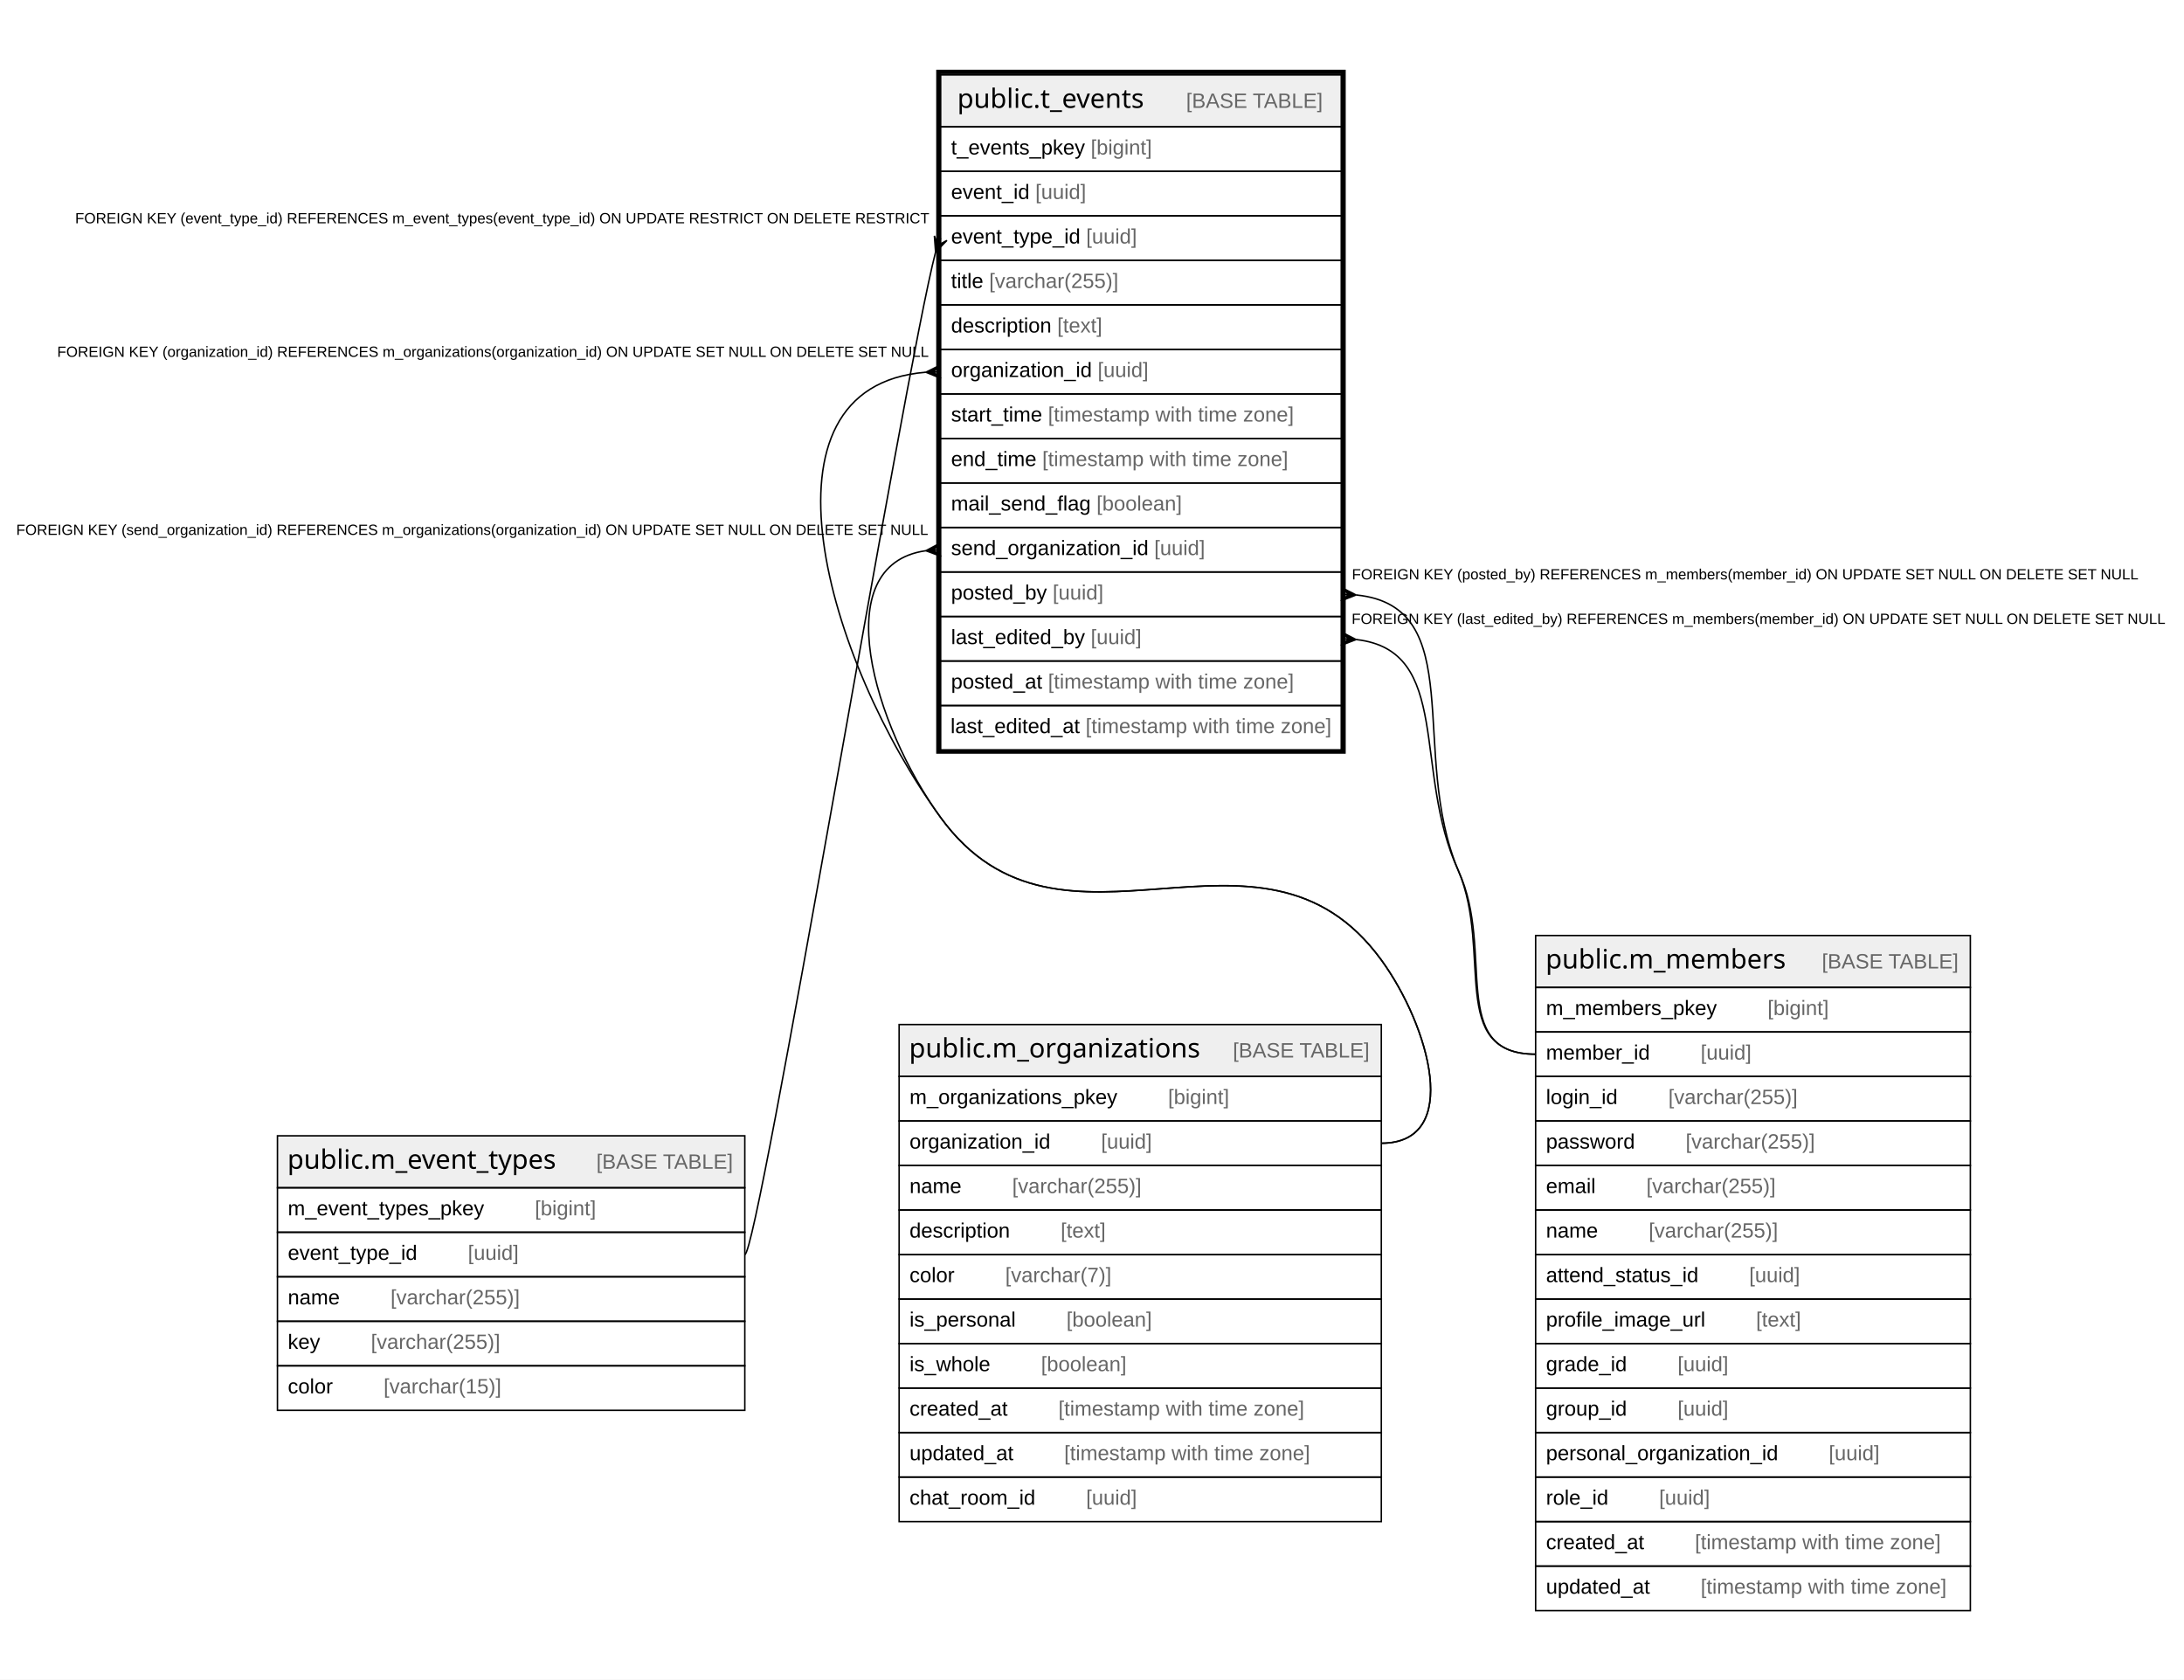
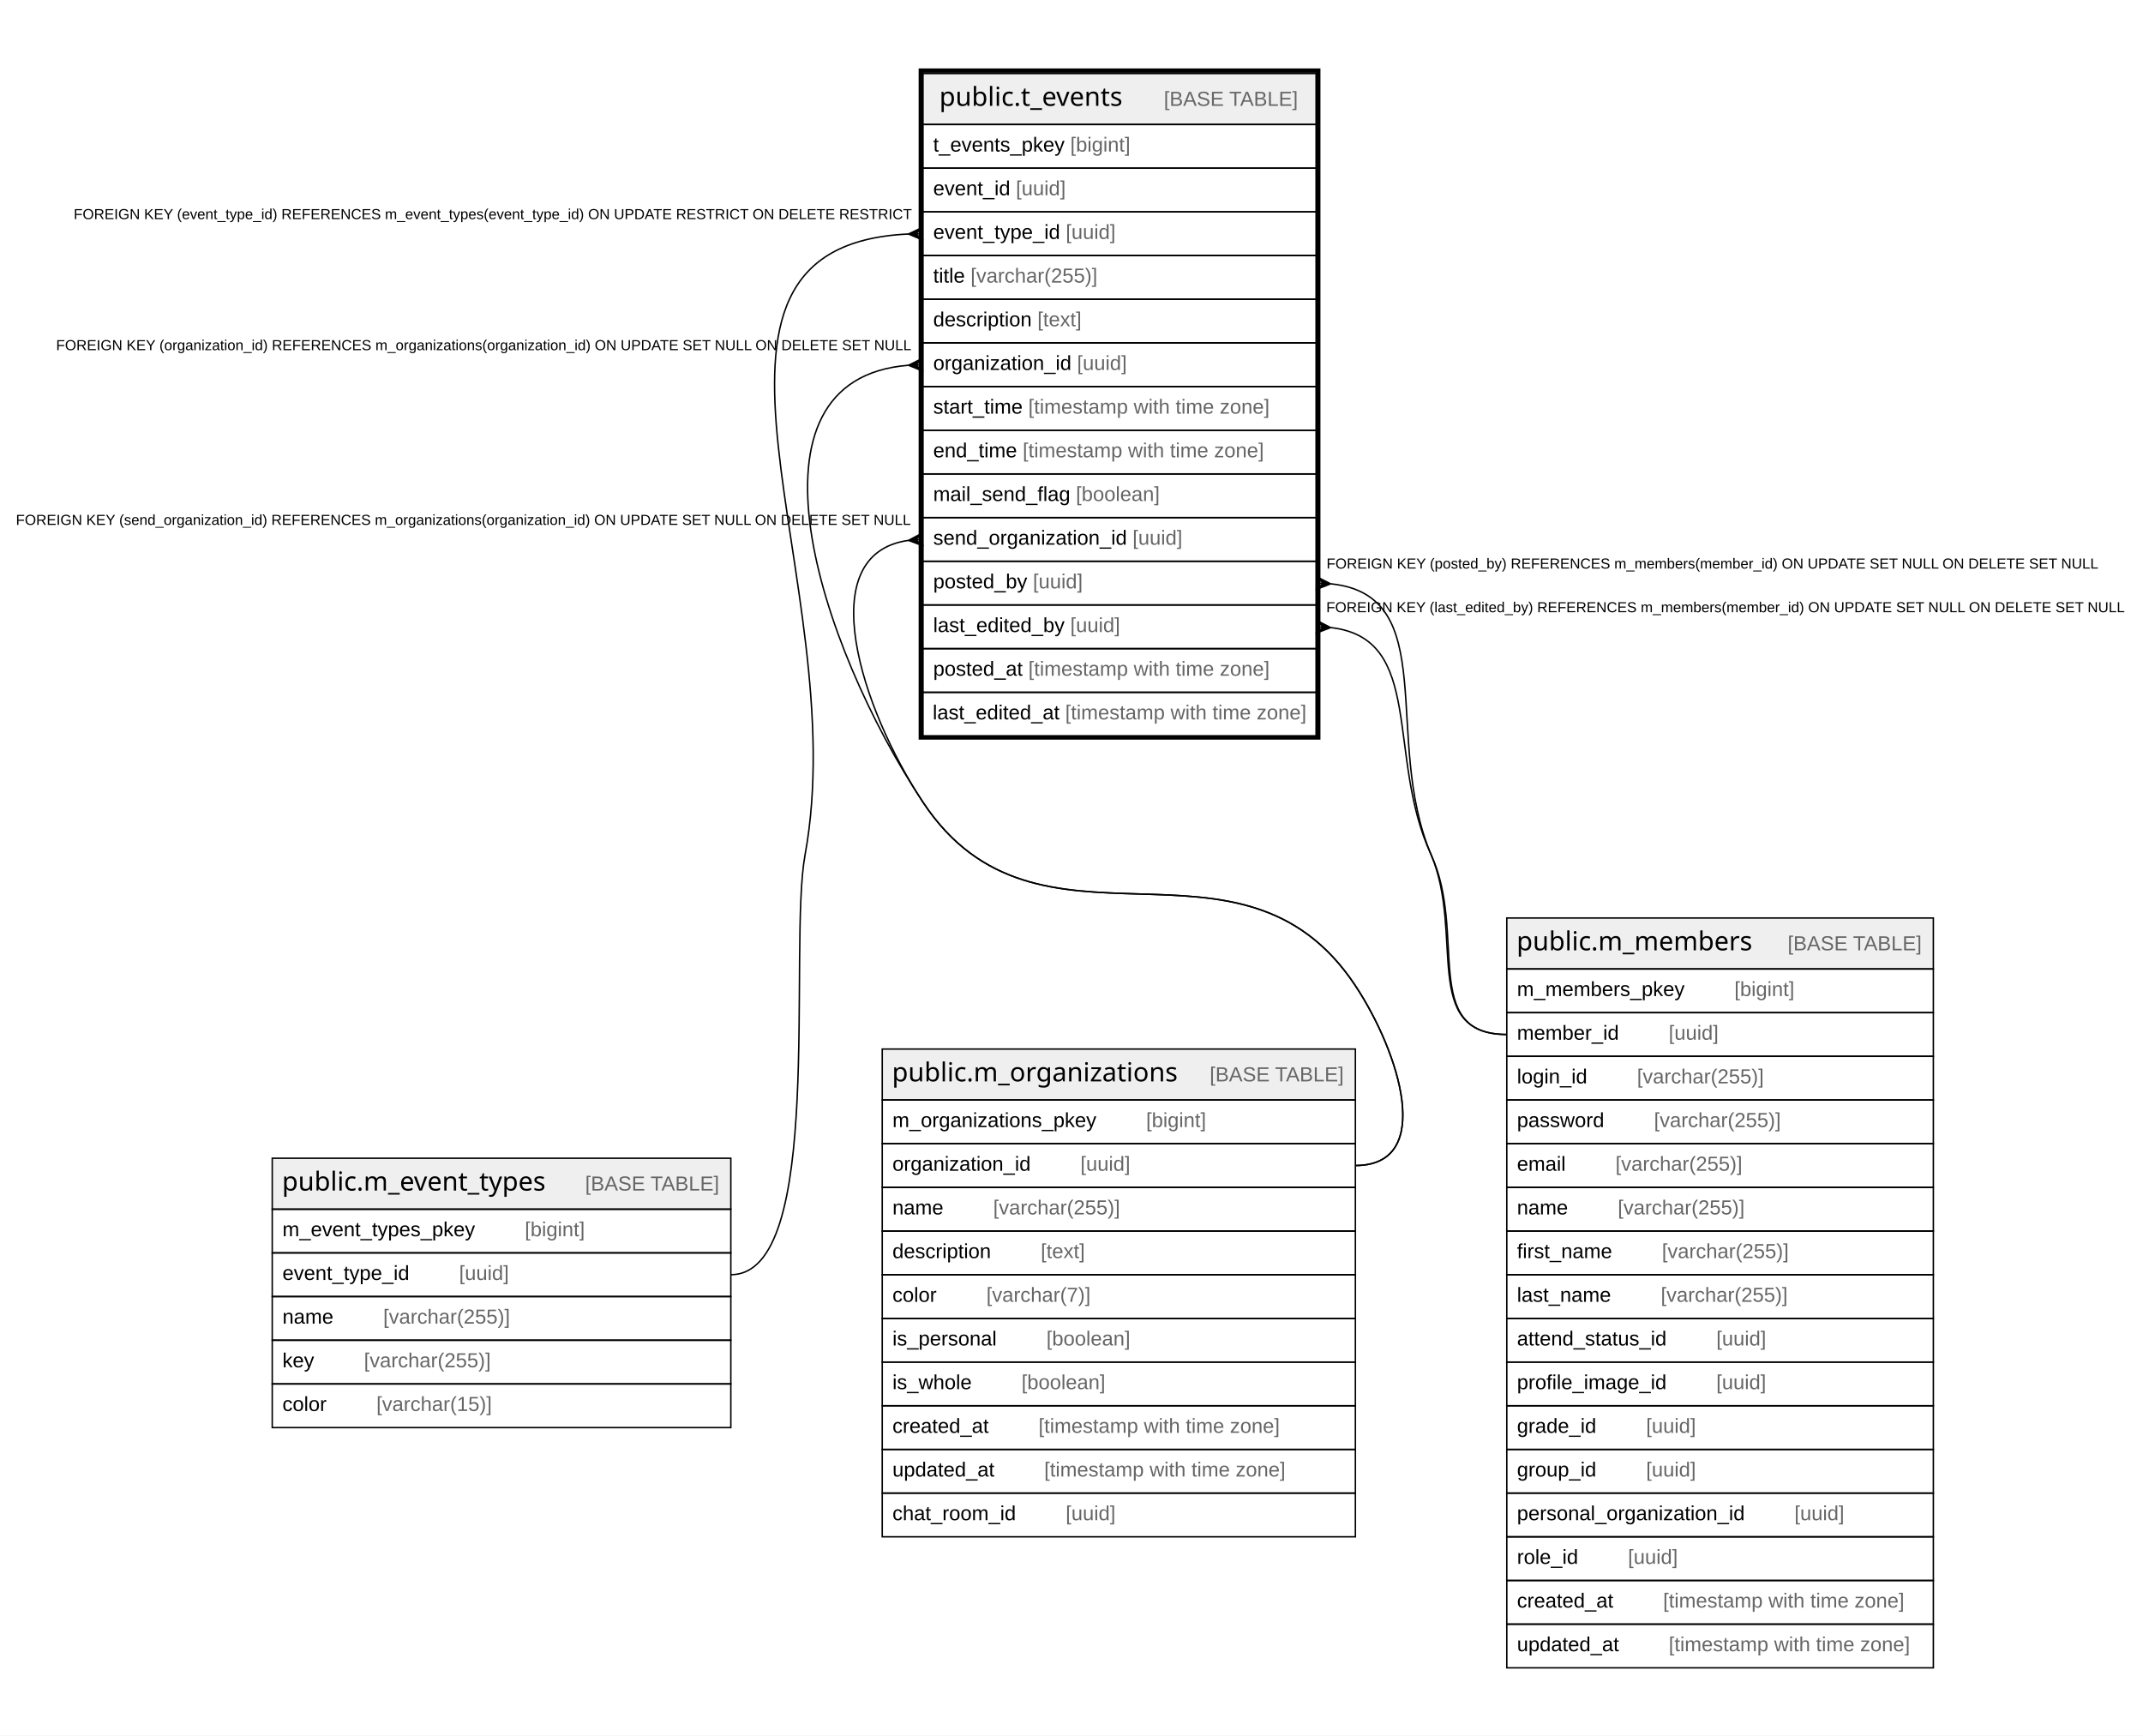
- <svg xmlns="http://www.w3.org/2000/svg" width="1472pt" height="1132pt" viewBox="0.00 0.00 1472.00 1132.00">
-   <g id="graph0" class="graph" transform="scale(1 1) rotate(0) translate(4 1128)">
-     <polygon fill="#ffffff" stroke="transparent" points="-4,4 -4,-1128 1468,-1128 1468,4 -4,4" />
+ <svg xmlns="http://www.w3.org/2000/svg" width="1472pt" height="1192pt" viewBox="0.00 0.00 1472.00 1192.00">
+   <g id="graph0" class="graph" transform="scale(1 1) rotate(0) translate(4 1188)">
+     <polygon fill="#ffffff" stroke="transparent" points="-4,4 -4,-1188 1468,-1188 1468,4 -4,4" />
    <g id="node1" class="node">
-       <polygon fill="#efefef" stroke="transparent" points="630,-1042.5 630,-1077.5 900,-1077.5 900,-1042.5 630,-1042.5" />
-       <polygon fill="none" stroke="#000000" points="630,-1042.5 630,-1077.5 900,-1077.5 900,-1042.5 630,-1042.5" />
-       <text text-anchor="start" x="641.197" y="-1055.3" font-family="Arial Bold" font-size="18.00" fill="#000000">public.t_events</text>
-       <text text-anchor="start" x="761.235" y="-1055.3" font-family="Arial" font-size="14.00" fill="#000000">    </text>
-       <text text-anchor="start" x="795.44" y="-1055.3" font-family="Arial" font-size="14.00" fill="#666666">[BASE TABLE]</text>
+       <polygon fill="#efefef" stroke="transparent" points="630,-1102.5 630,-1137.5 900,-1137.5 900,-1102.5 630,-1102.5" />
+       <polygon fill="none" stroke="#000000" points="630,-1102.5 630,-1137.5 900,-1137.5 900,-1102.5 630,-1102.5" />
+       <text text-anchor="start" x="641.197" y="-1115.3" font-family="Arial Bold" font-size="18.00" fill="#000000">public.t_events</text>
+       <text text-anchor="start" x="761.235" y="-1115.3" font-family="Arial" font-size="14.00" fill="#000000">    </text>
+       <text text-anchor="start" x="795.44" y="-1115.3" font-family="Arial" font-size="14.00" fill="#666666">[BASE TABLE]</text>
+       <polygon fill="none" stroke="#000000" points="630,-1072.5 630,-1102.5 900,-1102.5 900,-1072.5 630,-1072.5" />
+       <text text-anchor="start" x="637" y="-1083.9" font-family="Arial" font-size="14.00" fill="#000000">t_events_pkey </text>
+       <text text-anchor="start" x="731.15" y="-1083.9" font-family="Arial" font-size="14.00" fill="#666666">[bigint]</text>
+       <polygon fill="none" stroke="#000000" points="630,-1042.5 630,-1072.5 900,-1072.5 900,-1042.5 630,-1042.5" />
+       <text text-anchor="start" x="637" y="-1053.9" font-family="Arial" font-size="14.00" fill="#000000">event_id </text>
+       <text text-anchor="start" x="693.801" y="-1053.9" font-family="Arial" font-size="14.00" fill="#666666">[uuid]</text>
      <polygon fill="none" stroke="#000000" points="630,-1012.5 630,-1042.5 900,-1042.5 900,-1012.5 630,-1012.5" />
-       <text text-anchor="start" x="637" y="-1023.9" font-family="Arial" font-size="14.00" fill="#000000">t_events_pkey </text>
-       <text text-anchor="start" x="731.15" y="-1023.9" font-family="Arial" font-size="14.00" fill="#666666">[bigint]</text>
+       <text text-anchor="start" x="637" y="-1023.9" font-family="Arial" font-size="14.00" fill="#000000">event_type_id </text>
+       <text text-anchor="start" x="728.039" y="-1023.9" font-family="Arial" font-size="14.00" fill="#666666">[uuid]</text>
      <polygon fill="none" stroke="#000000" points="630,-982.5 630,-1012.5 900,-1012.5 900,-982.5 630,-982.5" />
-       <text text-anchor="start" x="637" y="-993.9" font-family="Arial" font-size="14.00" fill="#000000">event_id </text>
-       <text text-anchor="start" x="693.801" y="-993.9" font-family="Arial" font-size="14.00" fill="#666666">[uuid]</text>
+       <text text-anchor="start" x="637" y="-993.9" font-family="Arial" font-size="14.00" fill="#000000">title </text>
+       <text text-anchor="start" x="662.668" y="-993.9" font-family="Arial" font-size="14.00" fill="#666666">[varchar(255)]</text>
      <polygon fill="none" stroke="#000000" points="630,-952.5 630,-982.5 900,-982.5 900,-952.5 630,-952.5" />
-       <text text-anchor="start" x="637" y="-963.9" font-family="Arial" font-size="14.00" fill="#000000">event_type_id </text>
-       <text text-anchor="start" x="728.039" y="-963.9" font-family="Arial" font-size="14.00" fill="#666666">[uuid]</text>
+       <text text-anchor="start" x="637" y="-963.9" font-family="Arial" font-size="14.00" fill="#000000">description </text>
+       <text text-anchor="start" x="708.568" y="-963.9" font-family="Arial" font-size="14.00" fill="#666666">[text]</text>
      <polygon fill="none" stroke="#000000" points="630,-922.5 630,-952.5 900,-952.5 900,-922.5 630,-922.5" />
-       <text text-anchor="start" x="637" y="-933.9" font-family="Arial" font-size="14.00" fill="#000000">title </text>
-       <text text-anchor="start" x="662.668" y="-933.9" font-family="Arial" font-size="14.00" fill="#666666">[varchar(255)]</text>
+       <text text-anchor="start" x="637" y="-933.9" font-family="Arial" font-size="14.00" fill="#000000">organization_id </text>
+       <text text-anchor="start" x="735.805" y="-933.9" font-family="Arial" font-size="14.00" fill="#666666">[uuid]</text>
      <polygon fill="none" stroke="#000000" points="630,-892.5 630,-922.5 900,-922.5 900,-892.5 630,-892.5" />
-       <text text-anchor="start" x="637" y="-903.9" font-family="Arial" font-size="14.00" fill="#000000">description </text>
-       <text text-anchor="start" x="708.568" y="-903.9" font-family="Arial" font-size="14.00" fill="#666666">[text]</text>
+       <text text-anchor="start" x="637" y="-903.9" font-family="Arial" font-size="14.00" fill="#000000">start_time </text>
+       <text text-anchor="start" x="702.338" y="-903.9" font-family="Arial" font-size="14.00" fill="#666666">[timestamp with time zone]</text>
      <polygon fill="none" stroke="#000000" points="630,-862.5 630,-892.5 900,-892.5 900,-862.5 630,-862.5" />
-       <text text-anchor="start" x="637" y="-873.9" font-family="Arial" font-size="14.00" fill="#000000">organization_id </text>
-       <text text-anchor="start" x="735.805" y="-873.9" font-family="Arial" font-size="14.00" fill="#666666">[uuid]</text>
+       <text text-anchor="start" x="637" y="-873.9" font-family="Arial" font-size="14.00" fill="#000000">end_time </text>
+       <text text-anchor="start" x="698.461" y="-873.9" font-family="Arial" font-size="14.00" fill="#666666">[timestamp with time zone]</text>
      <polygon fill="none" stroke="#000000" points="630,-832.5 630,-862.5 900,-862.5 900,-832.5 630,-832.5" />
-       <text text-anchor="start" x="637" y="-843.9" font-family="Arial" font-size="14.00" fill="#000000">start_time </text>
-       <text text-anchor="start" x="702.338" y="-843.9" font-family="Arial" font-size="14.00" fill="#666666">[timestamp with time zone]</text>
+       <text text-anchor="start" x="637" y="-843.9" font-family="Arial" font-size="14.00" fill="#000000">mail_send_flag </text>
+       <text text-anchor="start" x="735.022" y="-843.9" font-family="Arial" font-size="14.00" fill="#666666">[boolean]</text>
      <polygon fill="none" stroke="#000000" points="630,-802.5 630,-832.5 900,-832.5 900,-802.5 630,-802.5" />
-       <text text-anchor="start" x="637" y="-813.9" font-family="Arial" font-size="14.00" fill="#000000">end_time </text>
-       <text text-anchor="start" x="698.461" y="-813.9" font-family="Arial" font-size="14.00" fill="#666666">[timestamp with time zone]</text>
+       <text text-anchor="start" x="637" y="-813.9" font-family="Arial" font-size="14.00" fill="#000000">send_organization_id </text>
+       <text text-anchor="start" x="773.935" y="-813.9" font-family="Arial" font-size="14.00" fill="#666666">[uuid]</text>
      <polygon fill="none" stroke="#000000" points="630,-772.5 630,-802.5 900,-802.5 900,-772.5 630,-772.5" />
-       <text text-anchor="start" x="637" y="-783.9" font-family="Arial" font-size="14.00" fill="#000000">mail_send_flag </text>
-       <text text-anchor="start" x="735.022" y="-783.9" font-family="Arial" font-size="14.00" fill="#666666">[boolean]</text>
+       <text text-anchor="start" x="637" y="-783.9" font-family="Arial" font-size="14.00" fill="#000000">posted_by </text>
+       <text text-anchor="start" x="705.477" y="-783.9" font-family="Arial" font-size="14.00" fill="#666666">[uuid]</text>
      <polygon fill="none" stroke="#000000" points="630,-742.5 630,-772.5 900,-772.5 900,-742.5 630,-742.5" />
-       <text text-anchor="start" x="637" y="-753.9" font-family="Arial" font-size="14.00" fill="#000000">send_organization_id </text>
-       <text text-anchor="start" x="773.935" y="-753.9" font-family="Arial" font-size="14.00" fill="#666666">[uuid]</text>
+       <text text-anchor="start" x="637" y="-753.9" font-family="Arial" font-size="14.00" fill="#000000">last_edited_by </text>
+       <text text-anchor="start" x="731.146" y="-753.9" font-family="Arial" font-size="14.00" fill="#666666">[uuid]</text>
      <polygon fill="none" stroke="#000000" points="630,-712.5 630,-742.5 900,-742.5 900,-712.5 630,-712.5" />
-       <text text-anchor="start" x="637" y="-723.9" font-family="Arial" font-size="14.00" fill="#000000">posted_by </text>
-       <text text-anchor="start" x="705.477" y="-723.9" font-family="Arial" font-size="14.00" fill="#666666">[uuid]</text>
+       <text text-anchor="start" x="637" y="-723.9" font-family="Arial" font-size="14.00" fill="#000000">posted_at </text>
+       <text text-anchor="start" x="702.367" y="-723.9" font-family="Arial" font-size="14.00" fill="#666666">[timestamp with time zone]</text>
      <polygon fill="none" stroke="#000000" points="630,-682.5 630,-712.5 900,-712.5 900,-682.5 630,-682.5" />
-       <text text-anchor="start" x="637" y="-693.9" font-family="Arial" font-size="14.00" fill="#000000">last_edited_by </text>
-       <text text-anchor="start" x="731.146" y="-693.9" font-family="Arial" font-size="14.00" fill="#666666">[uuid]</text>
-       <polygon fill="none" stroke="#000000" points="630,-652.5 630,-682.5 900,-682.5 900,-652.5 630,-652.5" />
-       <text text-anchor="start" x="637" y="-663.9" font-family="Arial" font-size="14.00" fill="#000000">posted_at </text>
-       <text text-anchor="start" x="702.367" y="-663.9" font-family="Arial" font-size="14.00" fill="#666666">[timestamp with time zone]</text>
-       <polygon fill="none" stroke="#000000" points="630,-622.5 630,-652.5 900,-652.5 900,-622.5 630,-622.5" />
-       <text text-anchor="start" x="636.64" y="-633.9" font-family="Arial" font-size="14.00" fill="#000000">last_edited_at </text>
-       <text text-anchor="start" x="727.676" y="-633.9" font-family="Arial" font-size="14.00" fill="#666666">[timestamp with time zone]</text>
-       <polygon fill="none" stroke="#000000" stroke-width="3" points="628.5,-621.5 628.5,-1079.5 901.5,-1079.5 901.5,-621.5 628.5,-621.5" />
+       <text text-anchor="start" x="636.64" y="-693.9" font-family="Arial" font-size="14.00" fill="#000000">last_edited_at </text>
+       <text text-anchor="start" x="727.676" y="-693.9" font-family="Arial" font-size="14.00" fill="#666666">[timestamp with time zone]</text>
+       <polygon fill="none" stroke="#000000" stroke-width="3" points="628.5,-681.5 628.5,-1139.5 901.5,-1139.5 901.5,-681.5 628.5,-681.5" />
    </g>
    <g id="node2" class="node">
-       <polygon fill="#efefef" stroke="transparent" points="183,-327.5 183,-362.5 498,-362.5 498,-327.5 183,-327.5" />
-       <polygon fill="none" stroke="#000000" points="183,-327.5 183,-362.5 498,-362.5 498,-327.5 183,-327.5" />
-       <text text-anchor="start" x="189.691" y="-340.3" font-family="Arial Bold" font-size="18.00" fill="#000000">public.m_event_types</text>
-       <text text-anchor="start" x="363.741" y="-340.3" font-family="Arial" font-size="14.00" fill="#000000">    </text>
-       <text text-anchor="start" x="397.945" y="-340.3" font-family="Arial" font-size="14.00" fill="#666666">[BASE TABLE]</text>
+       <polygon fill="#efefef" stroke="transparent" points="183,-357.5 183,-392.5 498,-392.5 498,-357.5 183,-357.5" />
+       <polygon fill="none" stroke="#000000" points="183,-357.5 183,-392.5 498,-392.5 498,-357.5 183,-357.5" />
+       <text text-anchor="start" x="189.691" y="-370.3" font-family="Arial Bold" font-size="18.00" fill="#000000">public.m_event_types</text>
+       <text text-anchor="start" x="363.741" y="-370.3" font-family="Arial" font-size="14.00" fill="#000000">    </text>
+       <text text-anchor="start" x="397.945" y="-370.3" font-family="Arial" font-size="14.00" fill="#666666">[BASE TABLE]</text>
+       <polygon fill="none" stroke="#000000" points="183,-327.5 183,-357.5 498,-357.5 498,-327.5 183,-327.5" />
+       <text text-anchor="start" x="190" y="-338.9" font-family="Arial" font-size="14.00" fill="#000000">m_event_types_pkey    </text>
+       <text text-anchor="start" x="356.473" y="-338.9" font-family="Arial" font-size="14.00" fill="#666666">[bigint]</text>
      <polygon fill="none" stroke="#000000" points="183,-297.5 183,-327.5 498,-327.5 498,-297.5 183,-297.5" />
-       <text text-anchor="start" x="190" y="-308.9" font-family="Arial" font-size="14.00" fill="#000000">m_event_types_pkey    </text>
-       <text text-anchor="start" x="356.473" y="-308.9" font-family="Arial" font-size="14.00" fill="#666666">[bigint]</text>
+       <text text-anchor="start" x="190" y="-308.9" font-family="Arial" font-size="14.00" fill="#000000">event_type_id    </text>
+       <text text-anchor="start" x="311.353" y="-308.9" font-family="Arial" font-size="14.00" fill="#666666">[uuid]</text>
      <polygon fill="none" stroke="#000000" points="183,-267.5 183,-297.5 498,-297.5 498,-267.5 183,-267.5" />
-       <text text-anchor="start" x="190" y="-278.9" font-family="Arial" font-size="14.00" fill="#000000">event_type_id    </text>
-       <text text-anchor="start" x="311.353" y="-278.9" font-family="Arial" font-size="14.00" fill="#666666">[uuid]</text>
+       <text text-anchor="start" x="190" y="-278.9" font-family="Arial" font-size="14.00" fill="#000000">name    </text>
+       <text text-anchor="start" x="259.213" y="-278.9" font-family="Arial" font-size="14.00" fill="#666666">[varchar(255)]</text>
      <polygon fill="none" stroke="#000000" points="183,-237.5 183,-267.5 498,-267.5 498,-237.5 183,-237.5" />
-       <text text-anchor="start" x="190" y="-248.9" font-family="Arial" font-size="14.00" fill="#000000">name    </text>
-       <text text-anchor="start" x="259.213" y="-248.9" font-family="Arial" font-size="14.00" fill="#666666">[varchar(255)]</text>
+       <text text-anchor="start" x="190" y="-248.9" font-family="Arial" font-size="14.00" fill="#000000">key    </text>
+       <text text-anchor="start" x="245.987" y="-248.9" font-family="Arial" font-size="14.00" fill="#666666">[varchar(255)]</text>
      <polygon fill="none" stroke="#000000" points="183,-207.5 183,-237.5 498,-237.5 498,-207.5 183,-207.5" />
-       <text text-anchor="start" x="190" y="-218.9" font-family="Arial" font-size="14.00" fill="#000000">key    </text>
-       <text text-anchor="start" x="245.987" y="-218.9" font-family="Arial" font-size="14.00" fill="#666666">[varchar(255)]</text>
-       <polygon fill="none" stroke="#000000" points="183,-177.5 183,-207.5 498,-207.5 498,-177.5 183,-177.5" />
-       <text text-anchor="start" x="190" y="-188.9" font-family="Arial" font-size="14.00" fill="#000000">color    </text>
-       <text text-anchor="start" x="254.537" y="-188.9" font-family="Arial" font-size="14.00" fill="#666666">[varchar(15)]</text>
+       <text text-anchor="start" x="190" y="-218.9" font-family="Arial" font-size="14.00" fill="#000000">color    </text>
+       <text text-anchor="start" x="254.537" y="-218.9" font-family="Arial" font-size="14.00" fill="#666666">[varchar(15)]</text>
    </g>
    <g id="edge1" class="edge">
-       <path fill="none" stroke="#000000" d="M626.569,-958.077C605.188,-875.803 507.017,-282.5 498,-282.5" />
-       <polygon fill="#000000" stroke="#000000" points="626.578,-958.104 625.772,-969.04 628.289,-962.802 630,-967.5 630,-967.5 630,-967.5 628.289,-962.802 634.228,-965.96 626.578,-958.104 626.578,-958.104" />
-       <text text-anchor="start" x="46.639" y="-977.5" font-family="Arial" font-size="10.00" fill="#000000">FOREIGN KEY (event_type_id) REFERENCES m_event_types(event_type_id) ON UPDATE RESTRICT ON DELETE RESTRICT</text>
+       <path fill="none" stroke="#000000" d="M619.872,-1027.27C442.299,-1018.962 583.166,-787.352 549,-601 537.259,-536.962 563.105,-312.5 498,-312.5" />
+       <polygon fill="#000000" stroke="#000000" points="620.003,-1027.273 629.898,-1031.999 625.001,-1027.386 630,-1027.5 630,-1027.5 630,-1027.5 625.001,-1027.386 630.102,-1023.001 620.003,-1027.273 620.003,-1027.273" />
+       <text text-anchor="start" x="46.639" y="-1037.5" font-family="Arial" font-size="10.00" fill="#000000">FOREIGN KEY (event_type_id) REFERENCES m_event_types(event_type_id) ON UPDATE RESTRICT ON DELETE RESTRICT</text>
    </g>
    <g id="node3" class="node">
-       <polygon fill="#efefef" stroke="transparent" points="602,-402.5 602,-437.5 927,-437.5 927,-402.5 602,-402.5" />
-       <polygon fill="none" stroke="#000000" points="602,-402.5 602,-437.5 927,-437.5 927,-402.5 602,-402.5" />
-       <text text-anchor="start" x="608.699" y="-415.3" font-family="Arial Bold" font-size="18.00" fill="#000000">public.m_organizations</text>
-       <text text-anchor="start" x="792.733" y="-415.3" font-family="Arial" font-size="14.00" fill="#000000">    </text>
-       <text text-anchor="start" x="826.938" y="-415.3" font-family="Arial" font-size="14.00" fill="#666666">[BASE TABLE]</text>
+       <polygon fill="#efefef" stroke="transparent" points="602,-432.5 602,-467.5 927,-467.5 927,-432.5 602,-432.5" />
+       <polygon fill="none" stroke="#000000" points="602,-432.5 602,-467.5 927,-467.5 927,-432.5 602,-432.5" />
+       <text text-anchor="start" x="608.699" y="-445.3" font-family="Arial Bold" font-size="18.00" fill="#000000">public.m_organizations</text>
+       <text text-anchor="start" x="792.733" y="-445.3" font-family="Arial" font-size="14.00" fill="#000000">    </text>
+       <text text-anchor="start" x="826.938" y="-445.3" font-family="Arial" font-size="14.00" fill="#666666">[BASE TABLE]</text>
+       <polygon fill="none" stroke="#000000" points="602,-402.5 602,-432.5 927,-432.5 927,-402.5 602,-402.5" />
+       <text text-anchor="start" x="609" y="-413.9" font-family="Arial" font-size="14.00" fill="#000000">m_organizations_pkey    </text>
+       <text text-anchor="start" x="783.238" y="-413.9" font-family="Arial" font-size="14.00" fill="#666666">[bigint]</text>
      <polygon fill="none" stroke="#000000" points="602,-372.5 602,-402.5 927,-402.5 927,-372.5 602,-372.5" />
-       <text text-anchor="start" x="609" y="-383.9" font-family="Arial" font-size="14.00" fill="#000000">m_organizations_pkey    </text>
-       <text text-anchor="start" x="783.238" y="-383.9" font-family="Arial" font-size="14.00" fill="#666666">[bigint]</text>
+       <text text-anchor="start" x="609" y="-383.9" font-family="Arial" font-size="14.00" fill="#000000">organization_id    </text>
+       <text text-anchor="start" x="738.119" y="-383.9" font-family="Arial" font-size="14.00" fill="#666666">[uuid]</text>
      <polygon fill="none" stroke="#000000" points="602,-342.5 602,-372.5 927,-372.5 927,-342.5 602,-342.5" />
-       <text text-anchor="start" x="609" y="-353.9" font-family="Arial" font-size="14.00" fill="#000000">organization_id    </text>
-       <text text-anchor="start" x="738.119" y="-353.9" font-family="Arial" font-size="14.00" fill="#666666">[uuid]</text>
+       <text text-anchor="start" x="609" y="-353.9" font-family="Arial" font-size="14.00" fill="#000000">name    </text>
+       <text text-anchor="start" x="678.213" y="-353.9" font-family="Arial" font-size="14.00" fill="#666666">[varchar(255)]</text>
      <polygon fill="none" stroke="#000000" points="602,-312.5 602,-342.5 927,-342.5 927,-312.5 602,-312.5" />
-       <text text-anchor="start" x="609" y="-323.9" font-family="Arial" font-size="14.00" fill="#000000">name    </text>
-       <text text-anchor="start" x="678.213" y="-323.9" font-family="Arial" font-size="14.00" fill="#666666">[varchar(255)]</text>
+       <text text-anchor="start" x="609" y="-323.9" font-family="Arial" font-size="14.00" fill="#000000">description    </text>
+       <text text-anchor="start" x="710.882" y="-323.9" font-family="Arial" font-size="14.00" fill="#666666">[text]</text>
      <polygon fill="none" stroke="#000000" points="602,-282.5 602,-312.5 927,-312.5 927,-282.5 602,-282.5" />
-       <text text-anchor="start" x="609" y="-293.9" font-family="Arial" font-size="14.00" fill="#000000">description    </text>
-       <text text-anchor="start" x="710.882" y="-293.9" font-family="Arial" font-size="14.00" fill="#666666">[text]</text>
+       <text text-anchor="start" x="609" y="-293.9" font-family="Arial" font-size="14.00" fill="#000000">color    </text>
+       <text text-anchor="start" x="673.537" y="-293.9" font-family="Arial" font-size="14.00" fill="#666666">[varchar(7)]</text>
      <polygon fill="none" stroke="#000000" points="602,-252.5 602,-282.5 927,-282.5 927,-252.5 602,-252.5" />
-       <text text-anchor="start" x="609" y="-263.9" font-family="Arial" font-size="14.00" fill="#000000">color    </text>
-       <text text-anchor="start" x="673.537" y="-263.9" font-family="Arial" font-size="14.00" fill="#666666">[varchar(7)]</text>
+       <text text-anchor="start" x="609" y="-263.9" font-family="Arial" font-size="14.00" fill="#000000">is_personal    </text>
+       <text text-anchor="start" x="714.774" y="-263.9" font-family="Arial" font-size="14.00" fill="#666666">[boolean]</text>
      <polygon fill="none" stroke="#000000" points="602,-222.5 602,-252.5 927,-252.5 927,-222.5 602,-222.5" />
-       <text text-anchor="start" x="609" y="-233.9" font-family="Arial" font-size="14.00" fill="#000000">is_personal    </text>
-       <text text-anchor="start" x="714.774" y="-233.9" font-family="Arial" font-size="14.00" fill="#666666">[boolean]</text>
+       <text text-anchor="start" x="609" y="-233.9" font-family="Arial" font-size="14.00" fill="#000000">is_whole    </text>
+       <text text-anchor="start" x="697.655" y="-233.9" font-family="Arial" font-size="14.00" fill="#666666">[boolean]</text>
      <polygon fill="none" stroke="#000000" points="602,-192.5 602,-222.5 927,-222.5 927,-192.5 602,-192.5" />
-       <text text-anchor="start" x="609" y="-203.9" font-family="Arial" font-size="14.00" fill="#000000">is_whole    </text>
-       <text text-anchor="start" x="697.655" y="-203.9" font-family="Arial" font-size="14.00" fill="#666666">[boolean]</text>
+       <text text-anchor="start" x="609" y="-203.9" font-family="Arial" font-size="14.00" fill="#000000">created_at    </text>
+       <text text-anchor="start" x="709.342" y="-203.9" font-family="Arial" font-size="14.00" fill="#666666">[timestamp with time zone]</text>
      <polygon fill="none" stroke="#000000" points="602,-162.5 602,-192.5 927,-192.5 927,-162.5 602,-162.5" />
-       <text text-anchor="start" x="609" y="-173.9" font-family="Arial" font-size="14.00" fill="#000000">created_at    </text>
-       <text text-anchor="start" x="709.342" y="-173.9" font-family="Arial" font-size="14.00" fill="#666666">[timestamp with time zone]</text>
+       <text text-anchor="start" x="609" y="-173.9" font-family="Arial" font-size="14.00" fill="#000000">updated_at    </text>
+       <text text-anchor="start" x="713.247" y="-173.9" font-family="Arial" font-size="14.00" fill="#666666">[timestamp with time zone]</text>
      <polygon fill="none" stroke="#000000" points="602,-132.5 602,-162.5 927,-162.5 927,-132.5 602,-132.5" />
-       <text text-anchor="start" x="609" y="-143.9" font-family="Arial" font-size="14.00" fill="#000000">updated_at    </text>
-       <text text-anchor="start" x="713.247" y="-143.9" font-family="Arial" font-size="14.00" fill="#666666">[timestamp with time zone]</text>
-       <polygon fill="none" stroke="#000000" points="602,-102.5 602,-132.5 927,-132.5 927,-102.5 602,-102.5" />
-       <text text-anchor="start" x="609" y="-113.9" font-family="Arial" font-size="14.00" fill="#000000">chat_room_id    </text>
-       <text text-anchor="start" x="728.001" y="-113.9" font-family="Arial" font-size="14.00" fill="#666666">[uuid]</text>
+       <text text-anchor="start" x="609" y="-143.9" font-family="Arial" font-size="14.00" fill="#000000">chat_room_id    </text>
+       <text text-anchor="start" x="728.001" y="-143.9" font-family="Arial" font-size="14.00" fill="#666666">[uuid]</text>
    </g>
    <g id="edge2" class="edge">
-       <path fill="none" stroke="#000000" d="M619.826,-877.104C499.36,-867.407 553.488,-682.141 630,-577 711.626,-464.832 845.374,-593.168 927,-481 959.297,-436.619 981.889,-357.5 927,-357.5" />
-       <polygon fill="#000000" stroke="#000000" points="620.008,-877.111 629.825,-881.997 625.004,-877.305 630,-877.5 630,-877.5 630,-877.5 625.004,-877.305 630.175,-873.003 620.008,-877.111 620.008,-877.111" />
-       <text text-anchor="start" x="34.529" y="-887.5" font-family="Arial" font-size="10.00" fill="#000000">FOREIGN KEY (organization_id) REFERENCES m_organizations(organization_id) ON UPDATE SET NULL ON DELETE SET NULL</text>
+       <path fill="none" stroke="#000000" d="M619.836,-937.11C499.609,-927.58 558.219,-745.427 630,-637 709.153,-517.439 847.847,-630.561 927,-511 957.3,-465.232 981.889,-387.5 927,-387.5" />
+       <polygon fill="#000000" stroke="#000000" points="620.007,-937.117 629.828,-941.997 625.004,-937.308 630,-937.5 630,-937.5 630,-937.5 625.004,-937.308 630.172,-933.003 620.007,-937.117 620.007,-937.117" />
+       <text text-anchor="start" x="34.529" y="-947.5" font-family="Arial" font-size="10.00" fill="#000000">FOREIGN KEY (organization_id) REFERENCES m_organizations(organization_id) ON UPDATE SET NULL ON DELETE SET NULL</text>
    </g>
    <g id="edge3" class="edge">
-       <path fill="none" stroke="#000000" d="M619.865,-756.815C552.773,-747.213 584.918,-638.951 630,-577 711.626,-464.832 845.374,-593.168 927,-481 959.297,-436.619 981.889,-357.5 927,-357.5" />
-       <polygon fill="#000000" stroke="#000000" points="620.023,-756.826 629.697,-761.99 625.011,-757.163 630,-757.5 630,-757.5 630,-757.5 625.011,-757.163 630.303,-753.01 620.023,-756.826 620.023,-756.826" />
-       <text text-anchor="start" x="6.91" y="-767.5" font-family="Arial" font-size="10.00" fill="#000000">FOREIGN KEY (send_organization_id) REFERENCES m_organizations(organization_id) ON UPDATE SET NULL ON DELETE SET NULL</text>
+       <path fill="none" stroke="#000000" d="M619.882,-816.827C553.023,-807.387 587.705,-700.887 630,-637 709.153,-517.439 847.847,-630.561 927,-511 957.3,-465.232 981.889,-387.5 927,-387.5" />
+       <polygon fill="#000000" stroke="#000000" points="620.022,-816.836 629.701,-821.99 625.011,-817.168 630,-817.5 630,-817.5 630,-817.5 625.011,-817.168 630.299,-813.01 620.022,-816.836 620.022,-816.836" />
+       <text text-anchor="start" x="6.91" y="-827.5" font-family="Arial" font-size="10.00" fill="#000000">FOREIGN KEY (send_organization_id) REFERENCES m_organizations(organization_id) ON UPDATE SET NULL ON DELETE SET NULL</text>
    </g>
    <g id="node4" class="node">
-       <polygon fill="#efefef" stroke="transparent" points="1031,-462.5 1031,-497.5 1324,-497.5 1324,-462.5 1031,-462.5" />
-       <polygon fill="none" stroke="#000000" points="1031,-462.5 1031,-497.5 1324,-497.5 1324,-462.5 1031,-462.5" />
-       <text text-anchor="start" x="1037.715" y="-475.3" font-family="Arial Bold" font-size="18.00" fill="#000000">public.m_members</text>
-       <text text-anchor="start" x="1189.717" y="-475.3" font-family="Arial" font-size="14.00" fill="#000000">    </text>
-       <text text-anchor="start" x="1223.922" y="-475.3" font-family="Arial" font-size="14.00" fill="#666666">[BASE TABLE]</text>
+       <polygon fill="#efefef" stroke="transparent" points="1031,-522.5 1031,-557.5 1324,-557.5 1324,-522.5 1031,-522.5" />
+       <polygon fill="none" stroke="#000000" points="1031,-522.5 1031,-557.5 1324,-557.5 1324,-522.5 1031,-522.5" />
+       <text text-anchor="start" x="1037.715" y="-535.3" font-family="Arial Bold" font-size="18.00" fill="#000000">public.m_members</text>
+       <text text-anchor="start" x="1189.717" y="-535.3" font-family="Arial" font-size="14.00" fill="#000000">    </text>
+       <text text-anchor="start" x="1223.922" y="-535.3" font-family="Arial" font-size="14.00" fill="#666666">[BASE TABLE]</text>
+       <polygon fill="none" stroke="#000000" points="1031,-492.5 1031,-522.5 1324,-522.5 1324,-492.5 1031,-492.5" />
+       <text text-anchor="start" x="1038" y="-503.9" font-family="Arial" font-size="14.00" fill="#000000">m_members_pkey    </text>
+       <text text-anchor="start" x="1187.325" y="-503.9" font-family="Arial" font-size="14.00" fill="#666666">[bigint]</text>
+       <polygon fill="none" stroke="#000000" points="1031,-462.5 1031,-492.5 1324,-492.5 1324,-462.5 1031,-462.5" />
+       <text text-anchor="start" x="1038" y="-473.9" font-family="Arial" font-size="14.00" fill="#000000">member_id    </text>
+       <text text-anchor="start" x="1142.206" y="-473.9" font-family="Arial" font-size="14.00" fill="#666666">[uuid]</text>
      <polygon fill="none" stroke="#000000" points="1031,-432.5 1031,-462.5 1324,-462.5 1324,-432.5 1031,-432.5" />
-       <text text-anchor="start" x="1038" y="-443.9" font-family="Arial" font-size="14.00" fill="#000000">m_members_pkey    </text>
-       <text text-anchor="start" x="1187.325" y="-443.9" font-family="Arial" font-size="14.00" fill="#666666">[bigint]</text>
+       <text text-anchor="start" x="1038" y="-443.9" font-family="Arial" font-size="14.00" fill="#000000">login_id    </text>
+       <text text-anchor="start" x="1120.438" y="-443.9" font-family="Arial" font-size="14.00" fill="#666666">[varchar(255)]</text>
      <polygon fill="none" stroke="#000000" points="1031,-402.5 1031,-432.5 1324,-432.5 1324,-402.5 1031,-402.5" />
-       <text text-anchor="start" x="1038" y="-413.9" font-family="Arial" font-size="14.00" fill="#000000">member_id    </text>
-       <text text-anchor="start" x="1142.206" y="-413.9" font-family="Arial" font-size="14.00" fill="#666666">[uuid]</text>
+       <text text-anchor="start" x="1038" y="-413.9" font-family="Arial" font-size="14.00" fill="#000000">password    </text>
+       <text text-anchor="start" x="1132.102" y="-413.9" font-family="Arial" font-size="14.00" fill="#666666">[varchar(255)]</text>
      <polygon fill="none" stroke="#000000" points="1031,-372.5 1031,-402.5 1324,-402.5 1324,-372.5 1031,-372.5" />
-       <text text-anchor="start" x="1038" y="-383.9" font-family="Arial" font-size="14.00" fill="#000000">login_id    </text>
-       <text text-anchor="start" x="1120.438" y="-383.9" font-family="Arial" font-size="14.00" fill="#666666">[varchar(255)]</text>
+       <text text-anchor="start" x="1038" y="-383.9" font-family="Arial" font-size="14.00" fill="#000000">email    </text>
+       <text text-anchor="start" x="1105.644" y="-383.9" font-family="Arial" font-size="14.00" fill="#666666">[varchar(255)]</text>
      <polygon fill="none" stroke="#000000" points="1031,-342.5 1031,-372.5 1324,-372.5 1324,-342.5 1031,-342.5" />
-       <text text-anchor="start" x="1038" y="-353.9" font-family="Arial" font-size="14.00" fill="#000000">password    </text>
-       <text text-anchor="start" x="1132.102" y="-353.9" font-family="Arial" font-size="14.00" fill="#666666">[varchar(255)]</text>
+       <text text-anchor="start" x="1038" y="-353.9" font-family="Arial" font-size="14.00" fill="#000000">name    </text>
+       <text text-anchor="start" x="1107.213" y="-353.9" font-family="Arial" font-size="14.00" fill="#666666">[varchar(255)]</text>
      <polygon fill="none" stroke="#000000" points="1031,-312.5 1031,-342.5 1324,-342.5 1324,-312.5 1031,-312.5" />
-       <text text-anchor="start" x="1038" y="-323.9" font-family="Arial" font-size="14.00" fill="#000000">email    </text>
-       <text text-anchor="start" x="1105.644" y="-323.9" font-family="Arial" font-size="14.00" fill="#666666">[varchar(255)]</text>
+       <text text-anchor="start" x="1038" y="-323.9" font-family="Arial" font-size="14.00" fill="#000000">first_name    </text>
+       <text text-anchor="start" x="1137.544" y="-323.9" font-family="Arial" font-size="14.00" fill="#666666">[varchar(255)]</text>
      <polygon fill="none" stroke="#000000" points="1031,-282.5 1031,-312.5 1324,-312.5 1324,-282.5 1031,-282.5" />
-       <text text-anchor="start" x="1038" y="-293.9" font-family="Arial" font-size="14.00" fill="#000000">name    </text>
-       <text text-anchor="start" x="1107.213" y="-293.9" font-family="Arial" font-size="14.00" fill="#666666">[varchar(255)]</text>
+       <text text-anchor="start" x="1038" y="-293.9" font-family="Arial" font-size="14.00" fill="#000000">last_name    </text>
+       <text text-anchor="start" x="1136.776" y="-293.9" font-family="Arial" font-size="14.00" fill="#666666">[varchar(255)]</text>
      <polygon fill="none" stroke="#000000" points="1031,-252.5 1031,-282.5 1324,-282.5 1324,-252.5 1031,-252.5" />
      <text text-anchor="start" x="1038" y="-263.9" font-family="Arial" font-size="14.00" fill="#000000">attend_status_id    </text>
      <text text-anchor="start" x="1174.917" y="-263.9" font-family="Arial" font-size="14.00" fill="#666666">[uuid]</text>
      <polygon fill="none" stroke="#000000" points="1031,-222.5 1031,-252.5 1324,-252.5 1324,-222.5 1031,-222.5" />
-       <text text-anchor="start" x="1038" y="-233.9" font-family="Arial" font-size="14.00" fill="#000000">profile_image_url    </text>
-       <text text-anchor="start" x="1179.547" y="-233.9" font-family="Arial" font-size="14.00" fill="#666666">[text]</text>
+       <text text-anchor="start" x="1038" y="-233.9" font-family="Arial" font-size="14.00" fill="#000000">profile_image_id    </text>
+       <text text-anchor="start" x="1174.886" y="-233.9" font-family="Arial" font-size="14.00" fill="#666666">[uuid]</text>
      <polygon fill="none" stroke="#000000" points="1031,-192.5 1031,-222.5 1324,-222.5 1324,-192.5 1031,-192.5" />
      <text text-anchor="start" x="1038" y="-203.9" font-family="Arial" font-size="14.00" fill="#000000">grade_id    </text>
      <text text-anchor="start" x="1126.668" y="-203.9" font-family="Arial" font-size="14.00" fill="#666666">[uuid]</text>
      <polygon fill="none" stroke="#000000" points="1031,-162.5 1031,-192.5 1324,-192.5 1324,-162.5 1031,-162.5" />
      <text text-anchor="start" x="1038" y="-173.9" font-family="Arial" font-size="14.00" fill="#000000">group_id    </text>
      <text text-anchor="start" x="1126.668" y="-173.9" font-family="Arial" font-size="14.00" fill="#666666">[uuid]</text>
      <polygon fill="none" stroke="#000000" points="1031,-132.5 1031,-162.5 1324,-162.5 1324,-132.5 1031,-132.5" />
      <text text-anchor="start" x="1038" y="-143.9" font-family="Arial" font-size="14.00" fill="#000000">personal_organization_id    </text>
      <text text-anchor="start" x="1228.582" y="-143.9" font-family="Arial" font-size="14.00" fill="#666666">[uuid]</text>
      <polygon fill="none" stroke="#000000" points="1031,-102.5 1031,-132.5 1324,-132.5 1324,-102.5 1031,-102.5" />
      <text text-anchor="start" x="1038" y="-113.9" font-family="Arial" font-size="14.00" fill="#000000">role_id    </text>
      <text text-anchor="start" x="1114.209" y="-113.9" font-family="Arial" font-size="14.00" fill="#666666">[uuid]</text>
      <polygon fill="none" stroke="#000000" points="1031,-72.5 1031,-102.5 1324,-102.5 1324,-72.5 1031,-72.5" />
      <text text-anchor="start" x="1038" y="-83.9" font-family="Arial" font-size="14.00" fill="#000000">created_at    </text>
      <text text-anchor="start" x="1138.342" y="-83.9" font-family="Arial" font-size="14.00" fill="#666666">[timestamp with time zone]</text>
      <polygon fill="none" stroke="#000000" points="1031,-42.5 1031,-72.5 1324,-72.5 1324,-42.5 1031,-42.5" />
      <text text-anchor="start" x="1038" y="-53.9" font-family="Arial" font-size="14.00" fill="#000000">updated_at    </text>
      <text text-anchor="start" x="1142.247" y="-53.9" font-family="Arial" font-size="14.00" fill="#666666">[timestamp with time zone]</text>
    </g>
    <g id="edge4" class="edge">
-       <path fill="none" stroke="#000000" d="M910.405,-726.986C986.378,-719.038 945.415,-620.525 979,-541 1002.17,-486.136 971.444,-417.5 1031,-417.5" />
-       <polygon fill="#000000" stroke="#000000" points="909.988,-727.006 899.778,-723.005 904.994,-727.253 900,-727.5 900,-727.5 900,-727.5 904.994,-727.253 900.222,-731.995 909.988,-727.006 909.988,-727.006" />
-       <text text-anchor="start" x="907.155" y="-737.5" font-family="Arial" font-size="10.00" fill="#000000">FOREIGN KEY (posted_by) REFERENCES m_members(member_id) ON UPDATE SET NULL ON DELETE SET NULL</text>
+       <path fill="none" stroke="#000000" d="M910.405,-786.986C986.378,-779.038 945.415,-680.525 979,-601 1002.17,-546.136 971.444,-477.5 1031,-477.5" />
+       <polygon fill="#000000" stroke="#000000" points="909.988,-787.006 899.778,-783.005 904.994,-787.253 900,-787.5 900,-787.5 900,-787.5 904.994,-787.253 900.222,-791.995 909.988,-787.006 909.988,-787.006" />
+       <text text-anchor="start" x="907.155" y="-797.5" font-family="Arial" font-size="10.00" fill="#000000">FOREIGN KEY (posted_by) REFERENCES m_members(member_id) ON UPDATE SET NULL ON DELETE SET NULL</text>
    </g>
    <g id="edge5" class="edge">
-       <path fill="none" stroke="#000000" d="M910.253,-696.945C975.093,-689.492 947.84,-608.409 979,-541 1003.989,-486.94 971.444,-417.5 1031,-417.5" />
-       <polygon fill="#000000" stroke="#000000" points="909.985,-696.959 899.757,-693.007 904.993,-697.23 900,-697.5 900,-697.5 900,-697.5 904.993,-697.23 900.243,-701.993 909.985,-696.959 909.985,-696.959" />
-       <text text-anchor="start" x="906.987" y="-707.5" font-family="Arial" font-size="10.00" fill="#000000">FOREIGN KEY (last_edited_by) REFERENCES m_members(member_id) ON UPDATE SET NULL ON DELETE SET NULL</text>
+       <path fill="none" stroke="#000000" d="M910.253,-756.945C975.093,-749.492 947.84,-668.409 979,-601 1003.989,-546.94 971.444,-477.5 1031,-477.5" />
+       <polygon fill="#000000" stroke="#000000" points="909.985,-756.959 899.757,-753.007 904.993,-757.23 900,-757.5 900,-757.5 900,-757.5 904.993,-757.23 900.243,-761.993 909.985,-756.959 909.985,-756.959" />
+       <text text-anchor="start" x="906.987" y="-767.5" font-family="Arial" font-size="10.00" fill="#000000">FOREIGN KEY (last_edited_by) REFERENCES m_members(member_id) ON UPDATE SET NULL ON DELETE SET NULL</text>
    </g>
  </g>
</svg>
